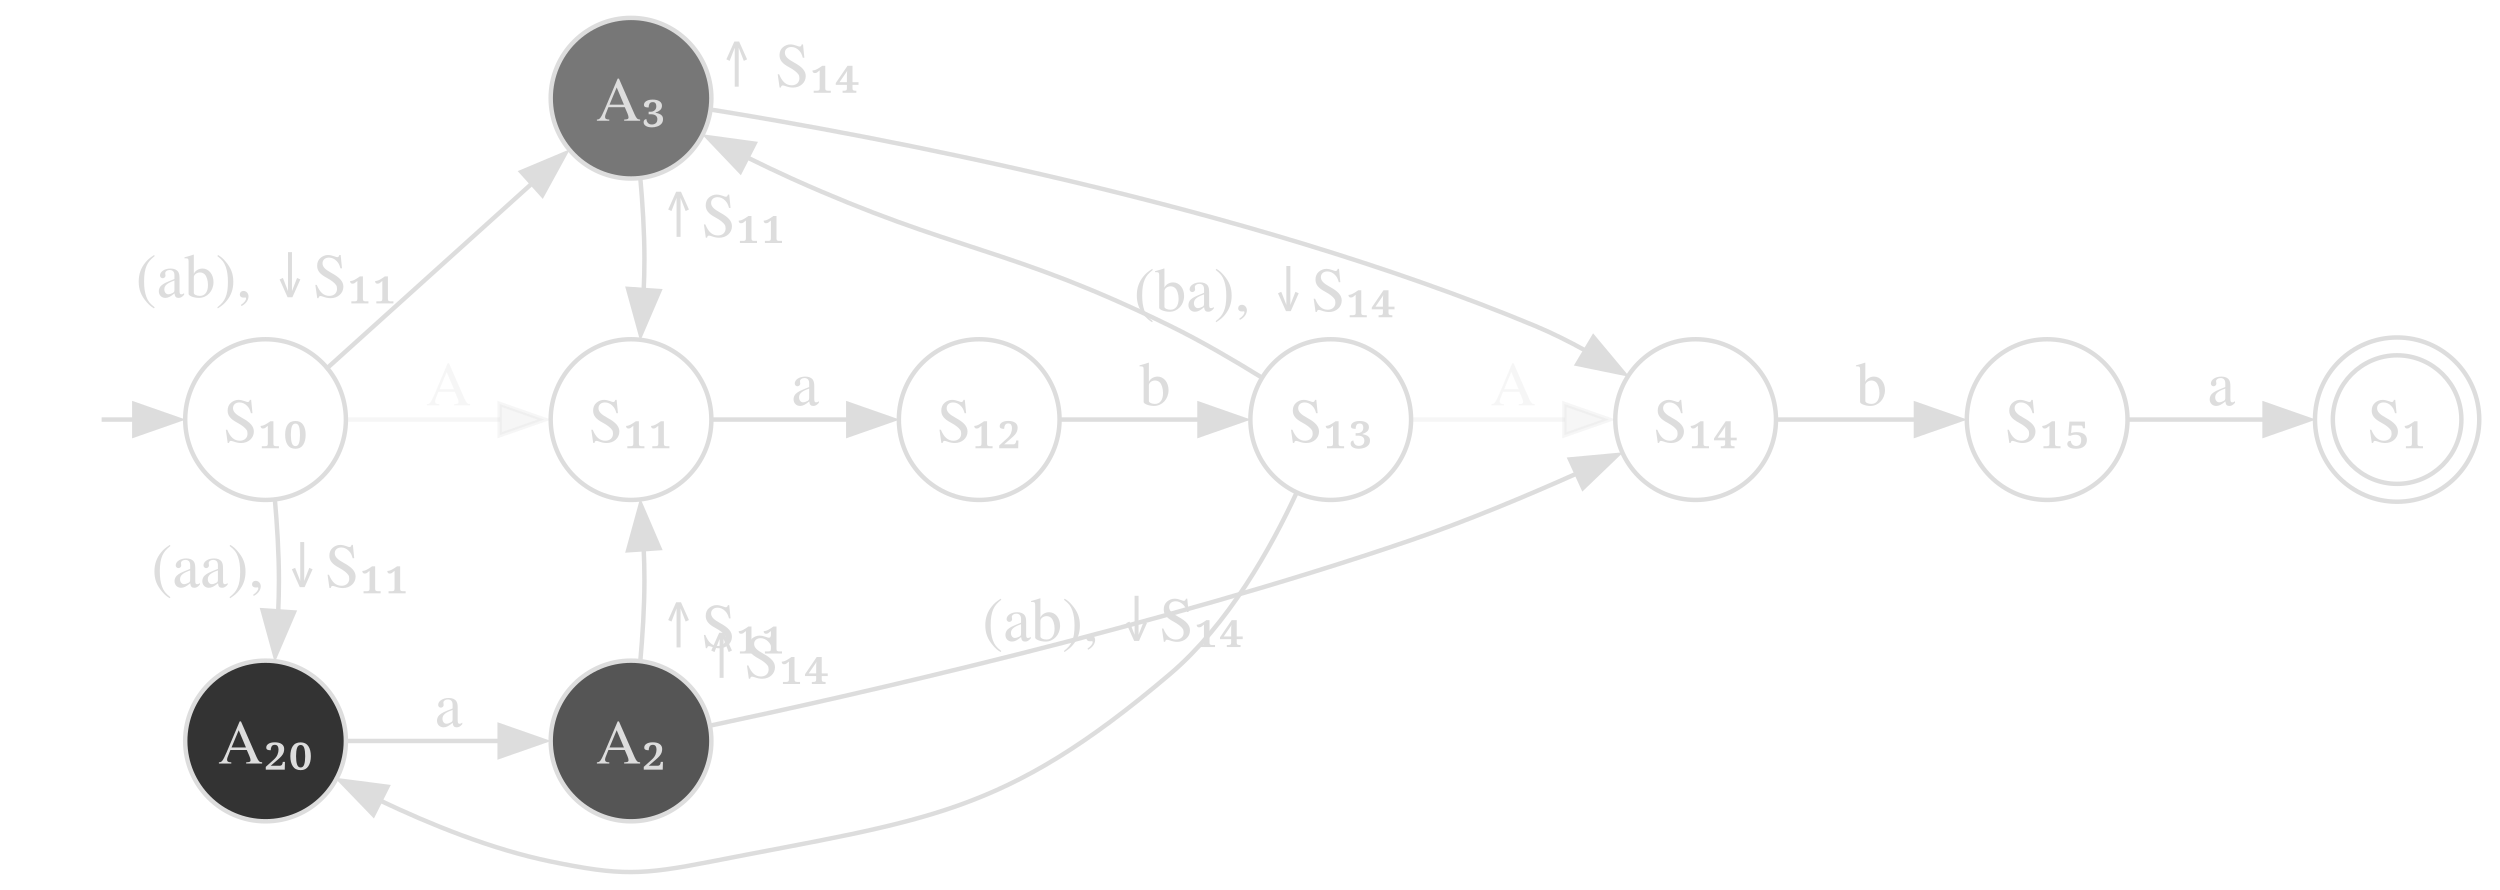
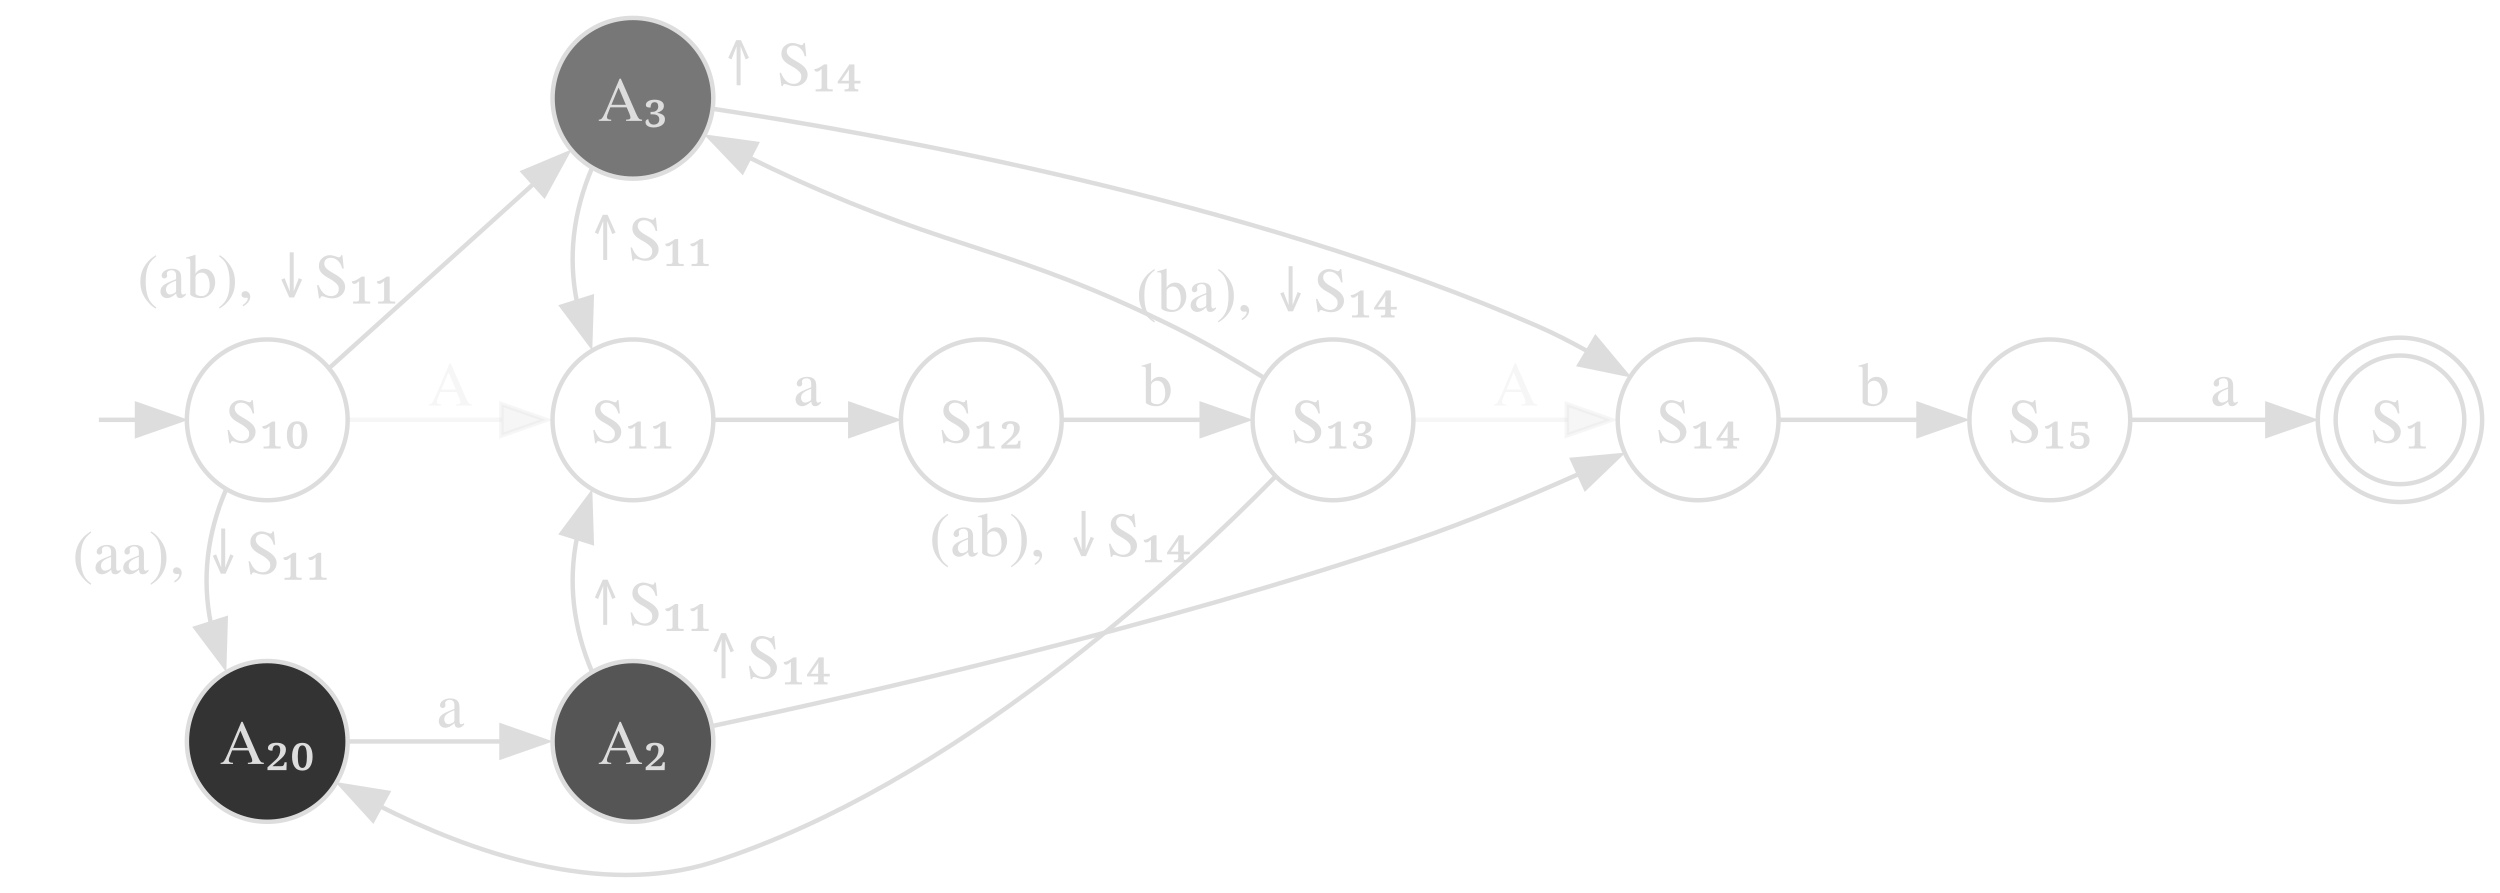
- <svg xmlns="http://www.w3.org/2000/svg" width="559pt" height="199pt" viewBox="0.00 0.00 558.77 199.38">
-   <g id="graph0" class="graph" transform="scale(1 1) rotate(0) translate(4 195.38)">
+ <svg xmlns="http://www.w3.org/2000/svg" width="560pt" height="200pt" viewBox="0.00 0.00 559.77 199.90">
+   <g id="graph0" class="graph" transform="scale(1 1) rotate(0) translate(4 195.9)">
    <g id="node1" class="node">
</g>
    <g id="node4" class="node">
-       <ellipse fill="none" stroke="#dddddd" cx="54.84" cy="-101.38" rx="18" ry="18" />
-       <text text-anchor="middle" x="54.84" y="-96.33" font-family="Times,serif" font-size="14.00" fill="#dddddd">S₁₀</text>
+       <ellipse fill="none" stroke="#dddddd" cx="55.84" cy="-101.9" rx="18" ry="18" />
+       <text text-anchor="middle" x="55.84" y="-96.85" font-family="Times,serif" font-size="14.00" fill="#dddddd">S₁₀</text>
    </g>
    <g id="edge4" class="edge">
-       <path fill="none" stroke="#dddddd" d="M18.12,-101.38C20.48,-101.38 22.95,-101.38 25.45,-101.38" />
-       <polygon fill="#dddddd" stroke="#dddddd" points="25.44,-104.88 35.44,-101.38 25.44,-97.88 25.44,-104.88" />
+       <path fill="none" stroke="#dddddd" d="M18.14,-101.9C20.96,-101.9 23.93,-101.9 26.91,-101.9" />
+       <polygon fill="#dddddd" stroke="#dddddd" points="26.68,-105.4 36.68,-101.9 26.68,-98.4 26.68,-105.4" />
    </g>
    <g id="node2" class="node">
-       <ellipse fill="none" stroke="#dddddd" cx="532.37" cy="-101.38" rx="14.4" ry="14.4" />
-       <ellipse fill="none" stroke="#dddddd" cx="532.37" cy="-101.38" rx="18.4" ry="18.4" />
-       <text text-anchor="middle" x="532.37" y="-96.33" font-family="Times,serif" font-size="14.00" fill="#dddddd">S₁</text>
+       <ellipse fill="none" stroke="#dddddd" cx="533.37" cy="-101.9" rx="14.4" ry="14.4" />
+       <ellipse fill="none" stroke="#dddddd" cx="533.37" cy="-101.9" rx="18.4" ry="18.4" />
+       <text text-anchor="middle" x="533.37" y="-96.85" font-family="Times,serif" font-size="14.00" fill="#dddddd">S₁</text>
    </g>
    <g id="node3" class="node">
-       <ellipse fill="#333333" stroke="#dddddd" cx="54.84" cy="-29.38" rx="18" ry="18" />
-       <text text-anchor="middle" x="54.84" y="-24.33" font-family="Times,serif" font-size="14.00" fill="#dddddd">A₂₀</text>
+       <ellipse fill="#333333" stroke="#dddddd" cx="55.84" cy="-29.9" rx="18" ry="18" />
+       <text text-anchor="middle" x="55.84" y="-24.85" font-family="Times,serif" font-size="14.00" fill="#dddddd">A₂₀</text>
    </g>
    <g id="node5" class="node">
-       <ellipse fill="#555555" stroke="#dddddd" cx="136.72" cy="-29.38" rx="18" ry="18" />
-       <text text-anchor="middle" x="136.72" y="-24.33" font-family="Times,serif" font-size="14.00" fill="#dddddd">A₂</text>
+       <ellipse fill="#555555" stroke="#dddddd" cx="137.72" cy="-29.9" rx="18" ry="18" />
+       <text text-anchor="middle" x="137.72" y="-24.85" font-family="Times,serif" font-size="14.00" fill="#dddddd">A₂</text>
    </g>
    <g id="edge11" class="edge">
-       <path fill="none" stroke="#dddddd" d="M72.78,-29.38C82.84,-29.38 95.86,-29.38 107.44,-29.38" />
-       <polygon fill="#dddddd" stroke="#dddddd" points="107.29,-32.88 117.29,-29.38 107.29,-25.88 107.29,-32.88" />
-       <text text-anchor="middle" x="95.84" y="-32.58" font-family="Times,serif" font-size="14.00" fill="#dddddd">a</text>
+       <path fill="none" stroke="#dddddd" d="M73.78,-29.9C83.84,-29.9 96.86,-29.9 108.44,-29.9" />
+       <polygon fill="#dddddd" stroke="#dddddd" points="108.29,-33.4 118.29,-29.9 108.29,-26.4 108.29,-33.4" />
+       <text text-anchor="middle" x="96.84" y="-33.1" font-family="Times,serif" font-size="14.00" fill="#dddddd">a</text>
    </g>
    <g id="edge12" class="edge">
-       <path fill="none" stroke="#dddddd" d="M56.9,-83.83C57.42,-77.97 57.84,-71.4 57.84,-65.38 57.84,-63.03 57.78,-60.6 57.67,-58.15" />
-       <polygon fill="#dddddd" stroke="#dddddd" points="61.18,-58.18 57,-48.45 54.2,-58.66 61.18,-58.18" />
-       <text text-anchor="middle" x="58.2" y="-63.84" font-family="Times,serif" font-size="14.00" fill="#dddddd">(aa), ↓S₁₁</text>
+       <path fill="none" stroke="#dddddd" d="M46.68,-86.45C42.34,-76.39 41.19,-66.34 43.22,-56.28" />
+       <polygon fill="#dddddd" stroke="#dddddd" points="46.54,-57.41 46.22,-46.82 39.86,-55.29 46.54,-57.41" />
+       <text text-anchor="middle" x="41.12" y="-67.46" font-family="Times,serif" font-size="14.00" fill="#dddddd">(aa), ↓S₁₁</text>
    </g>
    <g id="node6" class="node">
-       <ellipse fill="#777777" stroke="#dddddd" cx="136.72" cy="-173.38" rx="18" ry="18" />
-       <text text-anchor="middle" x="136.72" y="-168.33" font-family="Times,serif" font-size="14.00" fill="#dddddd">A₃</text>
+       <ellipse fill="#777777" stroke="#dddddd" cx="137.72" cy="-173.9" rx="18" ry="18" />
+       <text text-anchor="middle" x="137.72" y="-168.85" font-family="Times,serif" font-size="14.00" fill="#dddddd">A₃</text>
    </g>
    <g id="edge14" class="edge">
-       <path fill="none" stroke="#dddddd" d="M68.33,-112.63C80.68,-123.77 99.83,-141.03 114.56,-154.31" />
-       <polygon fill="#dddddd" stroke="#dddddd" points="112.17,-156.86 121.94,-160.96 116.85,-151.67 112.17,-156.86" />
-       <text text-anchor="middle" x="55.07" y="-128.78" font-family="Times,serif" font-size="14.00" fill="#dddddd">(ab), ↓S₁₁</text>
+       <path fill="none" stroke="#dddddd" d="M69.33,-113.15C81.68,-124.29 100.83,-141.55 115.56,-154.83" />
+       <polygon fill="#dddddd" stroke="#dddddd" points="113.17,-157.39 122.94,-161.48 117.85,-152.19 113.17,-157.39" />
+       <text text-anchor="middle" x="56.07" y="-129.3" font-family="Times,serif" font-size="14.00" fill="#dddddd">(ab), ↓S₁₁</text>
    </g>
    <g id="node7" class="node">
-       <ellipse fill="none" stroke="#dddddd" cx="136.72" cy="-101.38" rx="18" ry="18" />
-       <text text-anchor="middle" x="136.72" y="-96.33" font-family="Times,serif" font-size="14.00" fill="#dddddd">S₁₁</text>
+       <ellipse fill="none" stroke="#dddddd" cx="137.72" cy="-101.9" rx="18" ry="18" />
+       <text text-anchor="middle" x="137.72" y="-96.85" font-family="Times,serif" font-size="14.00" fill="#dddddd">S₁₁</text>
    </g>
    <g id="edge5" class="edge">
-       <path fill="none" stroke="#dddddd" stroke-opacity="0.251" d="M72.78,-101.38C82.84,-101.38 95.86,-101.38 107.44,-101.38" />
-       <polygon fill="#dddddd" fill-opacity="0.251" stroke="#dddddd" stroke-opacity="0.251" points="107.29,-104.88 117.29,-101.38 107.29,-97.88 107.29,-104.88" />
-       <text text-anchor="middle" x="95.84" y="-104.58" font-family="Times,serif" font-size="14.00" fill="#dddddd" fill-opacity="0.251">A</text>
+       <path fill="none" stroke="#dddddd" stroke-opacity="0.251" d="M73.78,-101.9C83.84,-101.9 96.86,-101.9 108.44,-101.9" />
+       <polygon fill="#dddddd" fill-opacity="0.251" stroke="#dddddd" stroke-opacity="0.251" points="108.29,-105.4 118.29,-101.9 108.29,-98.4 108.29,-105.4" />
+       <text text-anchor="middle" x="96.84" y="-105.1" font-family="Times,serif" font-size="14.00" fill="#dddddd" fill-opacity="0.251">A</text>
    </g>
    <g id="edge13" class="edge">
-       <path fill="none" stroke="#dddddd" d="M138.77,-46.94C139.3,-52.79 139.72,-59.36 139.72,-65.38 139.72,-67.73 139.66,-70.17 139.55,-72.61" />
-       <polygon fill="#dddddd" stroke="#dddddd" points="136.07,-72.1 138.88,-82.32 143.06,-72.58 136.07,-72.1" />
-       <text text-anchor="middle" x="156.89" y="-50.35" font-family="Times,serif" font-size="14.00" fill="#dddddd">↑S₁₁</text>
+       <path fill="none" stroke="#dddddd" d="M128.61,-45.37C124.31,-55.43 123.17,-65.48 125.19,-75.54" />
+       <polygon fill="#dddddd" stroke="#dddddd" points="121.82,-76.51 128.16,-85 128.5,-74.41 121.82,-76.51" />
+       <text text-anchor="middle" x="141.03" y="-56" font-family="Times,serif" font-size="14.00" fill="#dddddd">↑S₁₁</text>
    </g>
    <g id="node10" class="node">
-       <ellipse fill="none" stroke="#dddddd" cx="375.22" cy="-101.38" rx="18" ry="18" />
-       <text text-anchor="middle" x="375.22" y="-96.33" font-family="Times,serif" font-size="14.00" fill="#dddddd">S₁₄</text>
+       <ellipse fill="none" stroke="#dddddd" cx="376.22" cy="-101.9" rx="18" ry="18" />
+       <text text-anchor="middle" x="376.22" y="-96.85" font-family="Times,serif" font-size="14.00" fill="#dddddd">S₁₄</text>
    </g>
    <g id="edge17" class="edge">
-       <path fill="none" stroke="#dddddd" d="M154.26,-32.78C185.43,-39.38 254.87,-55 311.47,-74.38 323.92,-78.65 337.38,-84.29 348.62,-89.31" />
-       <polygon fill="#dddddd" stroke="#dddddd" points="347.08,-92.46 357.63,-93.43 349.99,-86.09 347.08,-92.46" />
-       <text text-anchor="middle" x="166.53" y="-43.52" font-family="Times,serif" font-size="14.00" fill="#dddddd">↑S₁₄</text>
+       <path fill="none" stroke="#dddddd" d="M155.26,-33.3C186.43,-39.9 255.87,-55.52 312.47,-74.9 324.92,-79.17 338.38,-84.81 349.62,-89.83" />
+       <polygon fill="#dddddd" stroke="#dddddd" points="348.08,-92.98 358.63,-93.95 350.99,-86.61 348.08,-92.98" />
+       <text text-anchor="middle" x="167.53" y="-44.04" font-family="Times,serif" font-size="14.00" fill="#dddddd">↑S₁₄</text>
    </g>
    <g id="edge15" class="edge">
-       <path fill="none" stroke="#dddddd" d="M138.77,-155.83C139.3,-149.97 139.72,-143.4 139.72,-137.38 139.72,-135.03 139.66,-132.6 139.55,-130.15" />
-       <polygon fill="#dddddd" stroke="#dddddd" points="143.06,-130.18 138.88,-120.45 136.07,-130.66 143.06,-130.18" />
-       <text text-anchor="middle" x="156.89" y="-142.32" font-family="Times,serif" font-size="14.00" fill="#dddddd">↑S₁₁</text>
+       <path fill="none" stroke="#dddddd" d="M128.62,-158.45C124.31,-148.39 123.17,-138.34 125.18,-128.28" />
+       <polygon fill="#dddddd" stroke="#dddddd" points="128.5,-129.41 128.16,-118.82 121.82,-127.31 128.5,-129.41" />
+       <text text-anchor="middle" x="141.03" y="-137.71" font-family="Times,serif" font-size="14.00" fill="#dddddd">↑S₁₁</text>
    </g>
    <g id="edge19" class="edge">
-       <path fill="none" stroke="#dddddd" d="M154.44,-170.86C189.64,-165.17 273.59,-149.7 339.22,-122.38 343,-120.81 346.85,-118.88 350.56,-116.83" />
-       <polygon fill="#dddddd" stroke="#dddddd" points="352.32,-119.85 359.11,-111.72 348.73,-113.84 352.32,-119.85" />
-       <text text-anchor="middle" x="171.67" y="-175.96" font-family="Times,serif" font-size="14.00" fill="#dddddd">↑ S₁₄</text>
+       <path fill="none" stroke="#dddddd" d="M155.51,-171.56C190.87,-166.22 275.08,-151.36 340.22,-122.9 343.97,-121.27 347.81,-119.3 351.51,-117.23" />
+       <polygon fill="#dddddd" stroke="#dddddd" points="353.27,-120.26 360.06,-112.12 349.68,-114.25 353.27,-120.26" />
+       <text text-anchor="middle" x="172.65" y="-176.82" font-family="Times,serif" font-size="14.00" fill="#dddddd">↑ S₁₄</text>
    </g>
    <g id="node8" class="node">
-       <ellipse fill="none" stroke="#dddddd" cx="214.72" cy="-101.38" rx="18" ry="18" />
-       <text text-anchor="middle" x="214.72" y="-96.33" font-family="Times,serif" font-size="14.00" fill="#dddddd">S₁₂</text>
+       <ellipse fill="none" stroke="#dddddd" cx="215.72" cy="-101.9" rx="18" ry="18" />
+       <text text-anchor="middle" x="215.72" y="-96.85" font-family="Times,serif" font-size="14.00" fill="#dddddd">S₁₂</text>
    </g>
    <g id="edge6" class="edge">
-       <path fill="none" stroke="#dddddd" d="M154.59,-101.38C163.64,-101.38 175.04,-101.38 185.41,-101.38" />
-       <polygon fill="#dddddd" stroke="#dddddd" points="185.39,-104.88 195.39,-101.38 185.39,-97.88 185.39,-104.88" />
-       <text text-anchor="middle" x="175.72" y="-104.58" font-family="Times,serif" font-size="14.00" fill="#dddddd">a</text>
+       <path fill="none" stroke="#dddddd" d="M155.59,-101.9C164.64,-101.9 176.04,-101.9 186.41,-101.9" />
+       <polygon fill="#dddddd" stroke="#dddddd" points="186.39,-105.4 196.39,-101.9 186.39,-98.4 186.39,-105.4" />
+       <text text-anchor="middle" x="176.72" y="-105.1" font-family="Times,serif" font-size="14.00" fill="#dddddd">a</text>
    </g>
    <g id="node9" class="node">
-       <ellipse fill="none" stroke="#dddddd" cx="293.47" cy="-101.38" rx="18" ry="18" />
-       <text text-anchor="middle" x="293.47" y="-96.33" font-family="Times,serif" font-size="14.00" fill="#dddddd">S₁₃</text>
+       <ellipse fill="none" stroke="#dddddd" cx="294.47" cy="-101.9" rx="18" ry="18" />
+       <text text-anchor="middle" x="294.47" y="-96.85" font-family="Times,serif" font-size="14.00" fill="#dddddd">S₁₃</text>
    </g>
    <g id="edge7" class="edge">
-       <path fill="none" stroke="#dddddd" d="M232.37,-101.38C241.66,-101.38 253.48,-101.38 264.18,-101.38" />
-       <polygon fill="#dddddd" stroke="#dddddd" points="264.07,-104.88 274.07,-101.38 264.07,-97.88 264.07,-104.88" />
-       <text text-anchor="middle" x="254.09" y="-104.58" font-family="Times,serif" font-size="14.00" fill="#dddddd">b</text>
+       <path fill="none" stroke="#dddddd" d="M233.37,-101.9C242.66,-101.9 254.48,-101.9 265.18,-101.9" />
+       <polygon fill="#dddddd" stroke="#dddddd" points="265.07,-105.4 275.07,-101.9 265.07,-98.4 265.07,-105.4" />
+       <text text-anchor="middle" x="255.09" y="-105.1" font-family="Times,serif" font-size="14.00" fill="#dddddd">b</text>
    </g>
    <g id="edge16" class="edge">
-       <path fill="none" stroke="#dddddd" d="M285.91,-85.19C280.09,-72.59 270.48,-55.43 257.47,-44.38 219.87,-12.45 203.13,-11.89 154.72,-2.38 139.02,0.7 134.39,0.84 118.72,-2.38 105.49,-5.1 91.62,-10.73 80.27,-16.15" />
-       <polygon fill="#dddddd" stroke="#dddddd" points="78.99,-12.87 71.63,-20.49 82.14,-19.13 78.99,-12.87" />
-       <text text-anchor="middle" x="244.73" y="-51.79" font-family="Times,serif" font-size="14.00" fill="#dddddd">(ab), ↓S₁₄</text>
+       <path fill="none" stroke="#dddddd" d="M281.69,-89.33C259.59,-66.77 209.26,-20.15 155.72,-2.9 130.45,5.24 101.05,-5.28 80.92,-15.47" />
+       <polygon fill="#dddddd" stroke="#dddddd" points="79.5,-12.27 72.37,-20.11 82.83,-18.42 79.5,-12.27" />
+       <text text-anchor="middle" x="233.38" y="-71.39" font-family="Times,serif" font-size="14.00" fill="#dddddd">(ab), ↓S₁₄</text>
    </g>
    <g id="edge18" class="edge">
-       <path fill="none" stroke="#dddddd" d="M278.13,-110.73C271.92,-114.59 264.47,-118.95 257.47,-122.38 221.18,-140.18 209.58,-138.78 172.72,-155.38 169.46,-156.85 166.07,-158.47 162.74,-160.12" />
-       <polygon fill="#dddddd" stroke="#dddddd" points="161.2,-156.97 153.89,-164.64 164.39,-163.21 161.2,-156.97" />
-       <text text-anchor="middle" x="278.7" y="-125.68" font-family="Times,serif" font-size="14.00" fill="#dddddd">(ba), ↓S₁₄</text>
+       <path fill="none" stroke="#dddddd" d="M279.13,-111.25C272.92,-115.11 265.47,-119.47 258.47,-122.9 222.18,-140.7 210.58,-139.3 173.72,-155.9 170.46,-157.37 167.07,-158.99 163.74,-160.64" />
+       <polygon fill="#dddddd" stroke="#dddddd" points="162.2,-157.5 154.89,-165.16 165.39,-163.73 162.2,-157.5" />
+       <text text-anchor="middle" x="279.7" y="-126.2" font-family="Times,serif" font-size="14.00" fill="#dddddd">(ba), ↓S₁₄</text>
    </g>
    <g id="edge8" class="edge">
-       <path fill="none" stroke="#dddddd" stroke-opacity="0.251" d="M311.38,-101.38C321.43,-101.38 334.42,-101.38 345.98,-101.38" />
-       <polygon fill="#dddddd" fill-opacity="0.251" stroke="#dddddd" stroke-opacity="0.251" points="345.82,-104.88 355.82,-101.38 345.82,-97.88 345.82,-104.88" />
-       <text text-anchor="middle" x="334.34" y="-104.58" font-family="Times,serif" font-size="14.00" fill="#dddddd" fill-opacity="0.251">A</text>
+       <path fill="none" stroke="#dddddd" stroke-opacity="0.251" d="M312.38,-101.9C322.43,-101.9 335.42,-101.9 346.98,-101.9" />
+       <polygon fill="#dddddd" fill-opacity="0.251" stroke="#dddddd" stroke-opacity="0.251" points="346.82,-105.4 356.82,-101.9 346.82,-98.4 346.82,-105.4" />
+       <text text-anchor="middle" x="335.34" y="-105.1" font-family="Times,serif" font-size="14.00" fill="#dddddd" fill-opacity="0.251">A</text>
    </g>
    <g id="node11" class="node">
-       <ellipse fill="none" stroke="#dddddd" cx="453.97" cy="-101.38" rx="18" ry="18" />
-       <text text-anchor="middle" x="453.97" y="-96.33" font-family="Times,serif" font-size="14.00" fill="#dddddd">S₁₅</text>
+       <ellipse fill="none" stroke="#dddddd" cx="454.97" cy="-101.9" rx="18" ry="18" />
+       <text text-anchor="middle" x="454.97" y="-96.85" font-family="Times,serif" font-size="14.00" fill="#dddddd">S₁₅</text>
    </g>
    <g id="edge9" class="edge">
-       <path fill="none" stroke="#dddddd" d="M392.87,-101.38C402.16,-101.38 413.98,-101.38 424.68,-101.38" />
-       <polygon fill="#dddddd" stroke="#dddddd" points="424.57,-104.88 434.57,-101.38 424.57,-97.88 424.57,-104.88" />
-       <text text-anchor="middle" x="414.59" y="-104.58" font-family="Times,serif" font-size="14.00" fill="#dddddd">b</text>
+       <path fill="none" stroke="#dddddd" d="M393.87,-101.9C403.16,-101.9 414.98,-101.9 425.68,-101.9" />
+       <polygon fill="#dddddd" stroke="#dddddd" points="425.57,-105.4 435.57,-101.9 425.57,-98.4 425.57,-105.4" />
+       <text text-anchor="middle" x="415.59" y="-105.1" font-family="Times,serif" font-size="14.00" fill="#dddddd">b</text>
    </g>
    <g id="edge10" class="edge">
-       <path fill="none" stroke="#dddddd" d="M471.93,-101.38C480.96,-101.38 492.32,-101.38 502.69,-101.38" />
-       <polygon fill="#dddddd" stroke="#dddddd" points="502.68,-104.88 512.68,-101.38 502.68,-97.88 502.68,-104.88" />
-       <text text-anchor="middle" x="492.97" y="-104.58" font-family="Times,serif" font-size="14.00" fill="#dddddd">a</text>
+       <path fill="none" stroke="#dddddd" d="M472.93,-101.9C481.96,-101.9 493.32,-101.9 503.69,-101.9" />
+       <polygon fill="#dddddd" stroke="#dddddd" points="503.68,-105.4 513.68,-101.9 503.68,-98.4 503.68,-105.4" />
+       <text text-anchor="middle" x="493.97" y="-105.1" font-family="Times,serif" font-size="14.00" fill="#dddddd">a</text>
    </g>
  </g>
</svg>
